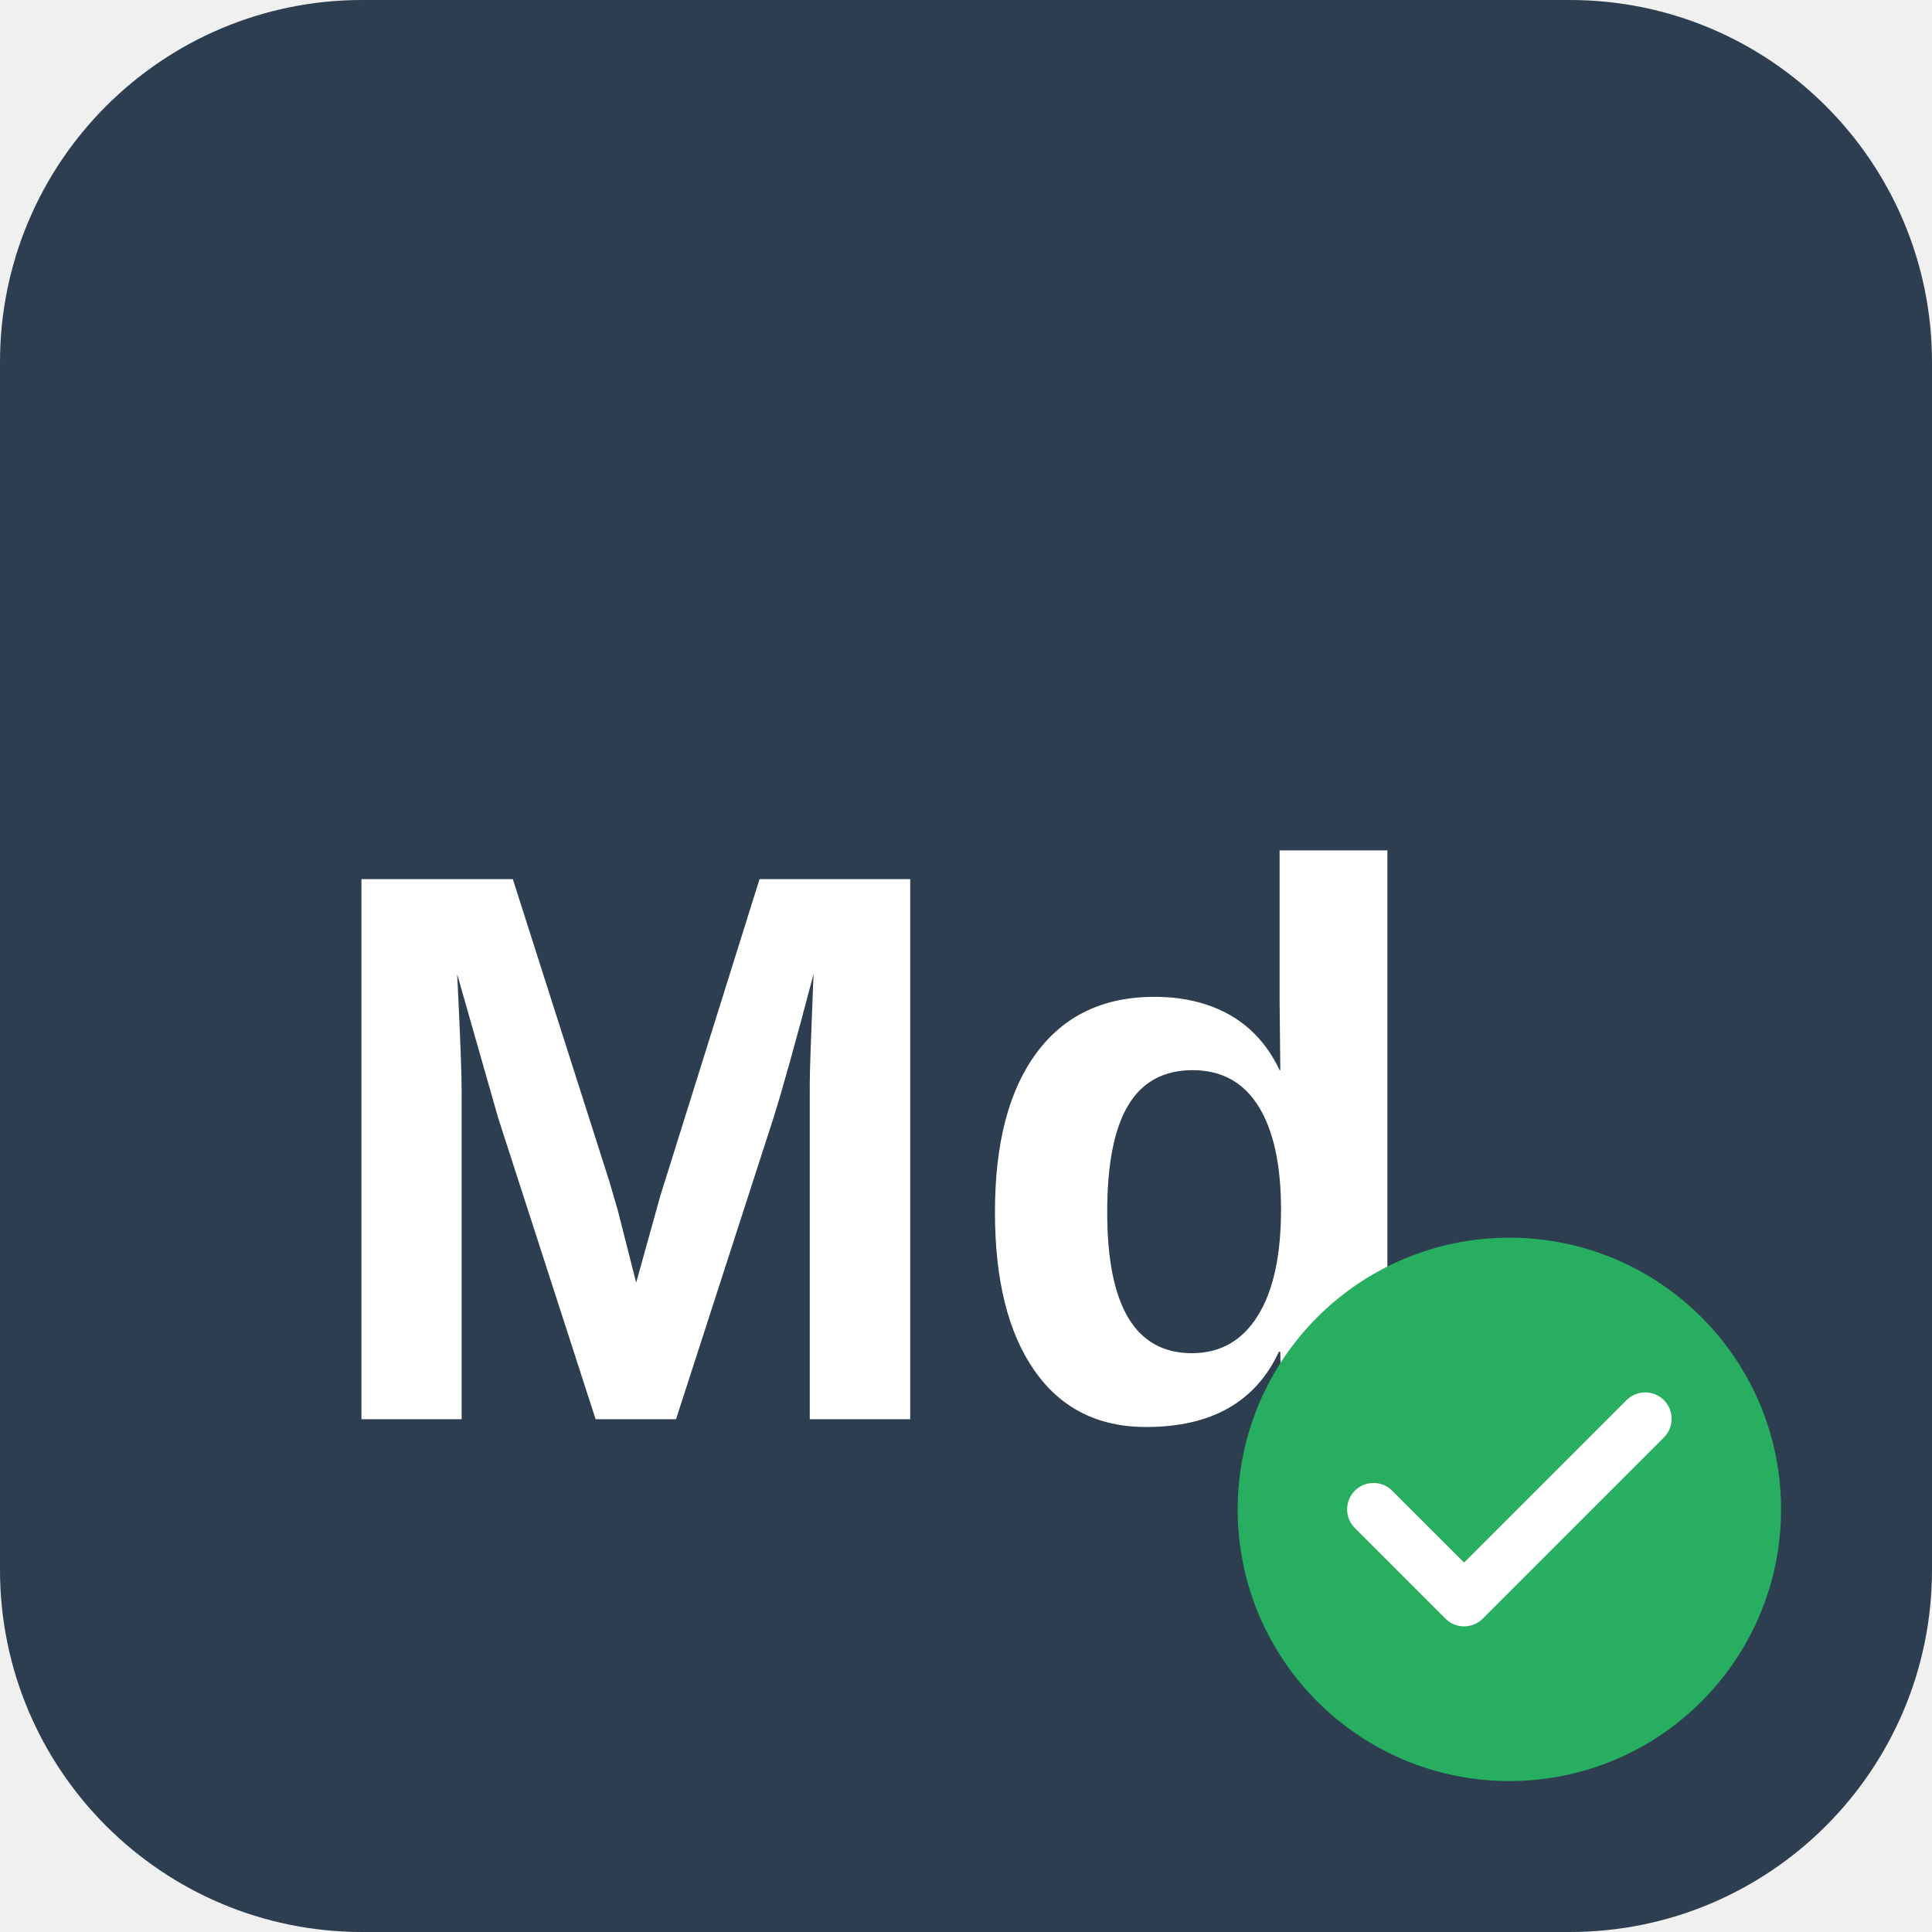
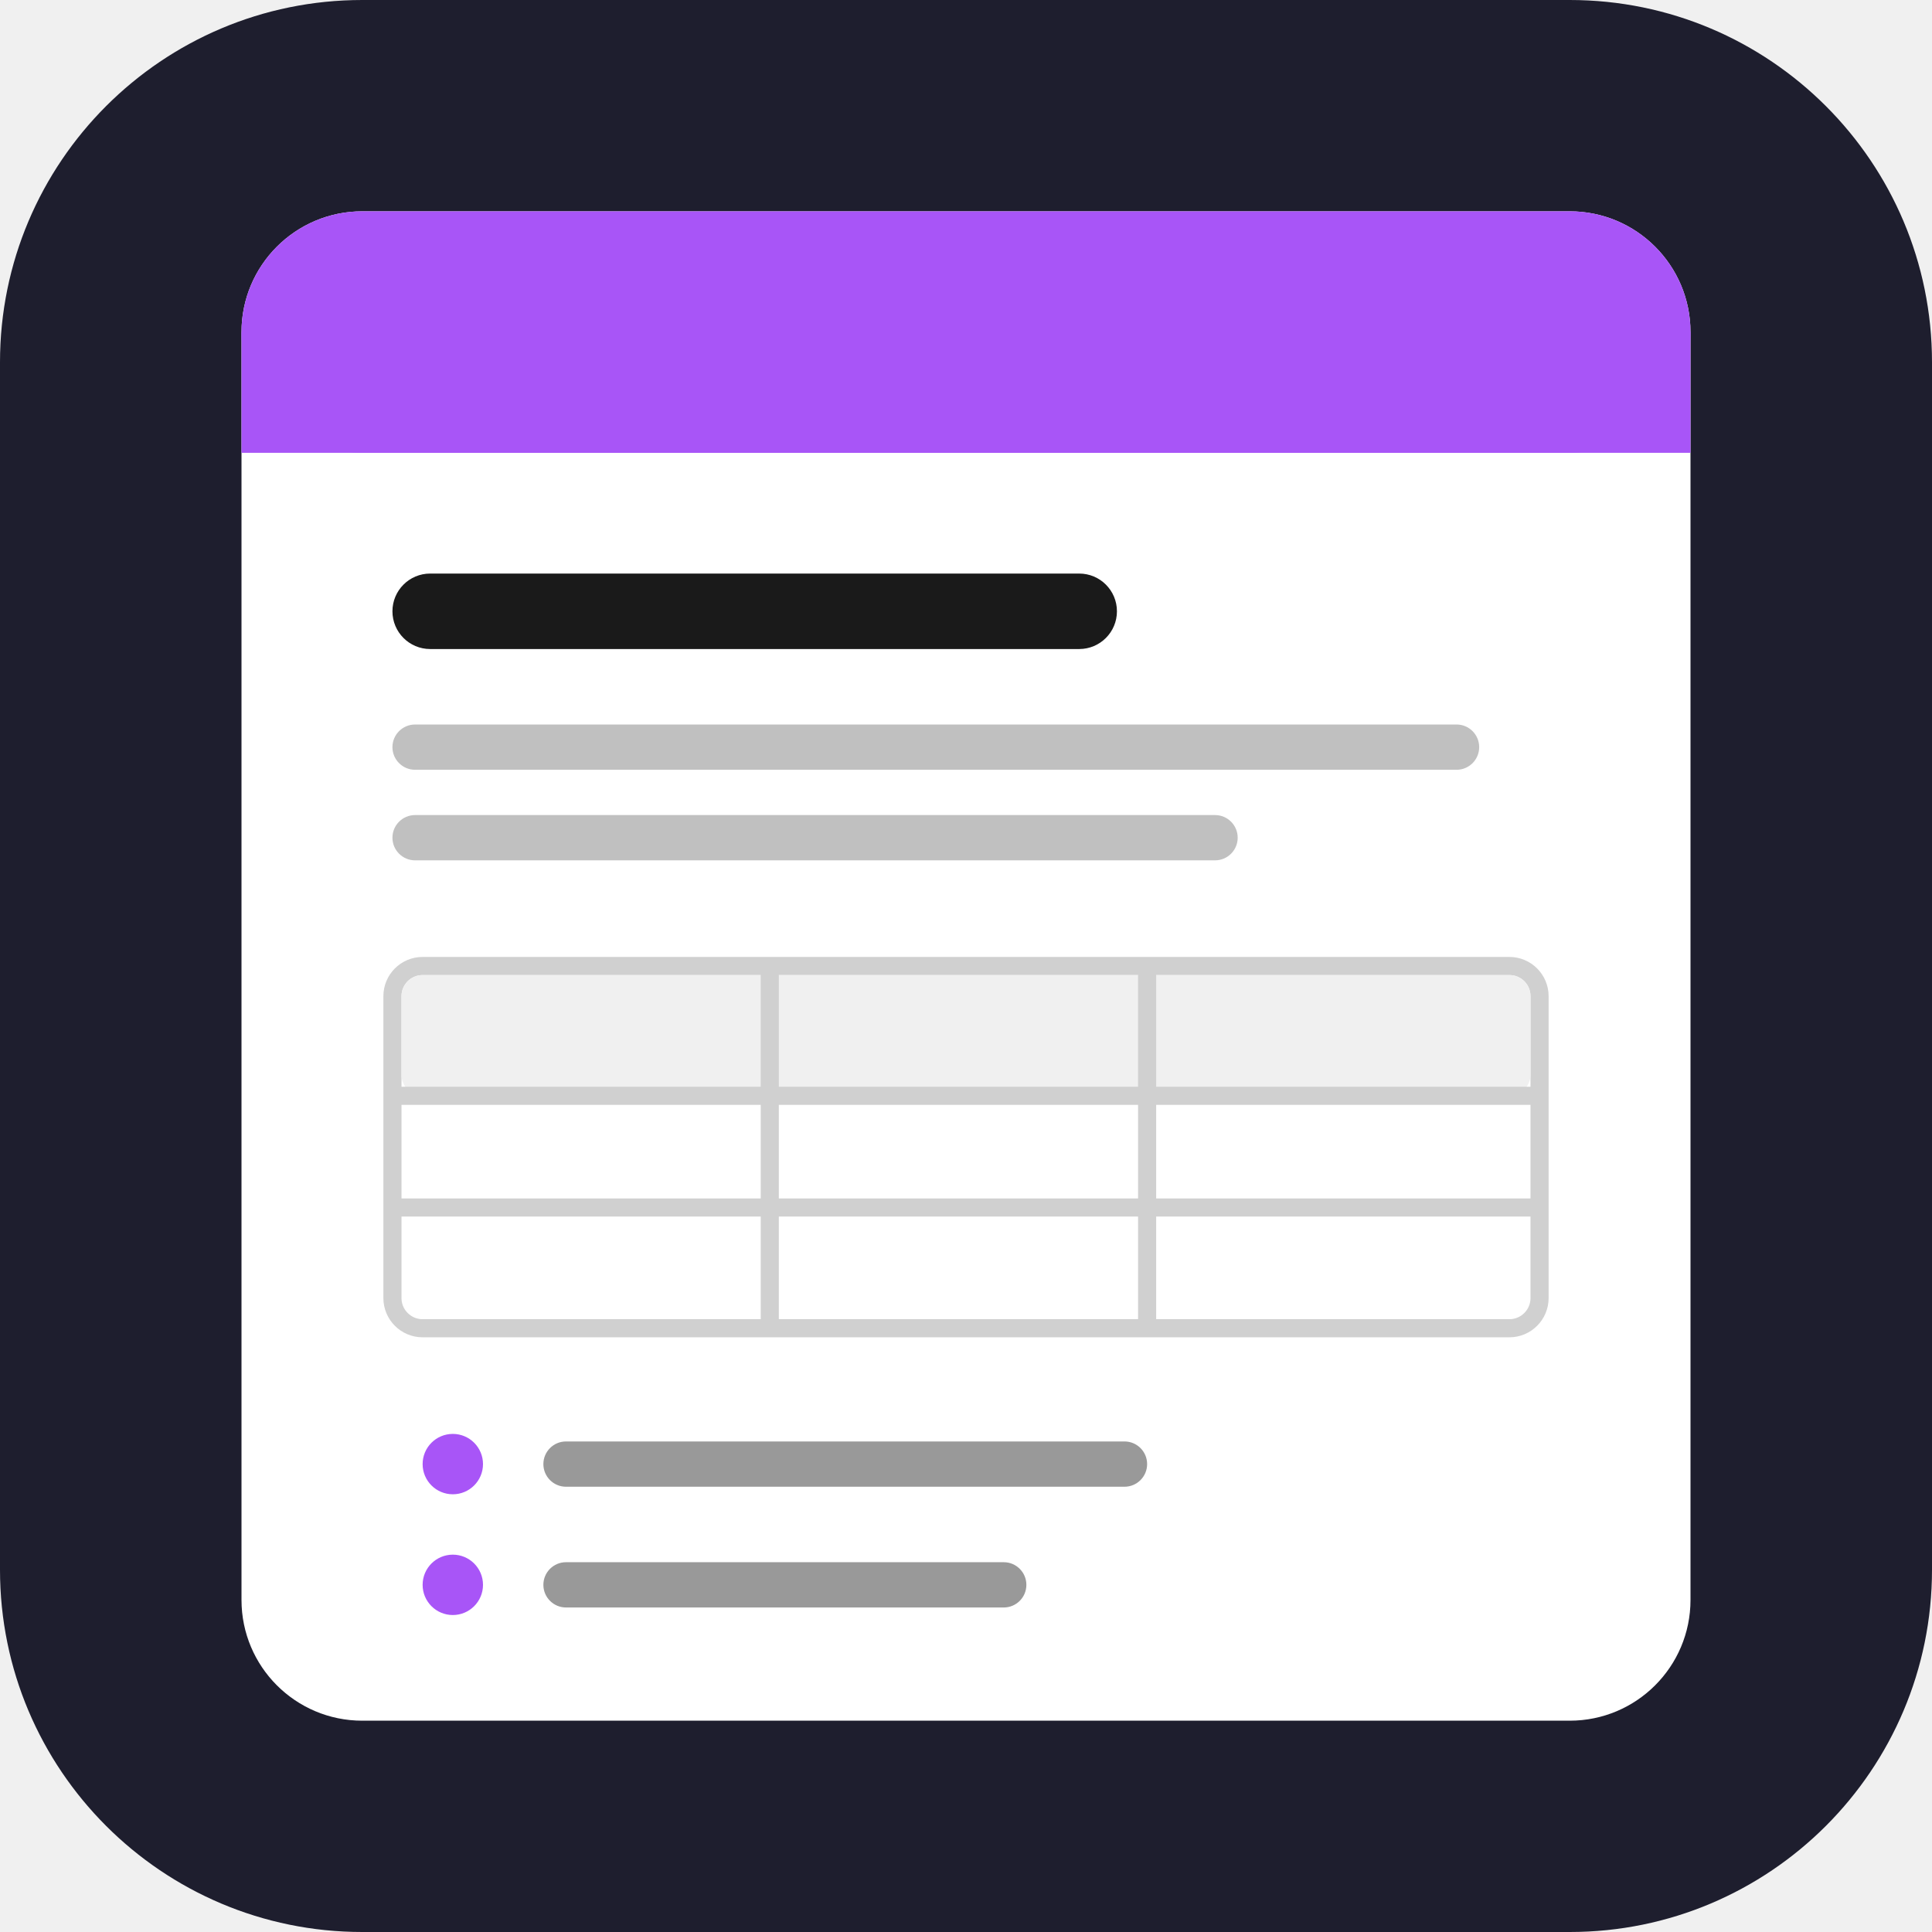
<svg xmlns="http://www.w3.org/2000/svg" width="128" height="128" viewBox="0 0 128 128" fill="none">
-   <rect width="128" height="128" rx="24" fill="#2C3E50" />
-   <text x="58" y="76" font-family="Arial, Helvetica, sans-serif" font-size="52" font-weight="700" fill="white" text-anchor="middle" dominant-baseline="central">Md</text>
-   <circle cx="100" cy="100" r="18" fill="#27AE60" />
-   <path d="M91 100L97 106L109 94" stroke="white" stroke-width="3.5" stroke-linecap="round" stroke-linejoin="round" fill="none" />
+   <rect width="128" height="128" rx="24" fill="#1e1e2e" />
+   <rect x="16" y="14" width="96" height="100" rx="8" fill="#ffffff" />
+   <rect x="16" y="14" width="96" height="16" rx="8" fill="#a855f7" />
+   <rect x="16" y="22" width="96" height="8" fill="#a855f7" />
+   <rect x="26" y="38" width="48" height="5" rx="2.5" fill="#1a1a1a" />
+   <rect x="26" y="48" width="72" height="3" rx="1.5" fill="#c0c0c0" />
+   <rect x="26" y="54" width="56" height="3" rx="1.5" fill="#c0c0c0" />
+   <rect x="26" y="64" width="76" height="24" rx="2" stroke="#d0d0d0" stroke-width="1.2" fill="none" />
+   <rect x="26.6" y="64.6" width="74.8" height="8" rx="1.4" fill="#f0f0f0" />
+   <line x1="26" y1="72.6" x2="102" y2="72.6" stroke="#d0d0d0" stroke-width="1.2" />
+   <line x1="26" y1="80" x2="102" y2="80" stroke="#d0d0d0" stroke-width="1.2" />
+   <line x1="51" y1="64" x2="51" y2="88" stroke="#d0d0d0" stroke-width="1.2" />
+   <line x1="76" y1="64" x2="76" y2="88" stroke="#d0d0d0" stroke-width="1.2" />
+   <circle cx="30" cy="97" r="2" fill="#a855f7" />
+   <rect x="36" y="95.5" width="40" height="3" rx="1.5" fill="#999999" />
+   <circle cx="30" cy="105" r="2" fill="#a855f7" />
+   <rect x="36" y="103.5" width="32" height="3" rx="1.5" fill="#999999" />
</svg>
